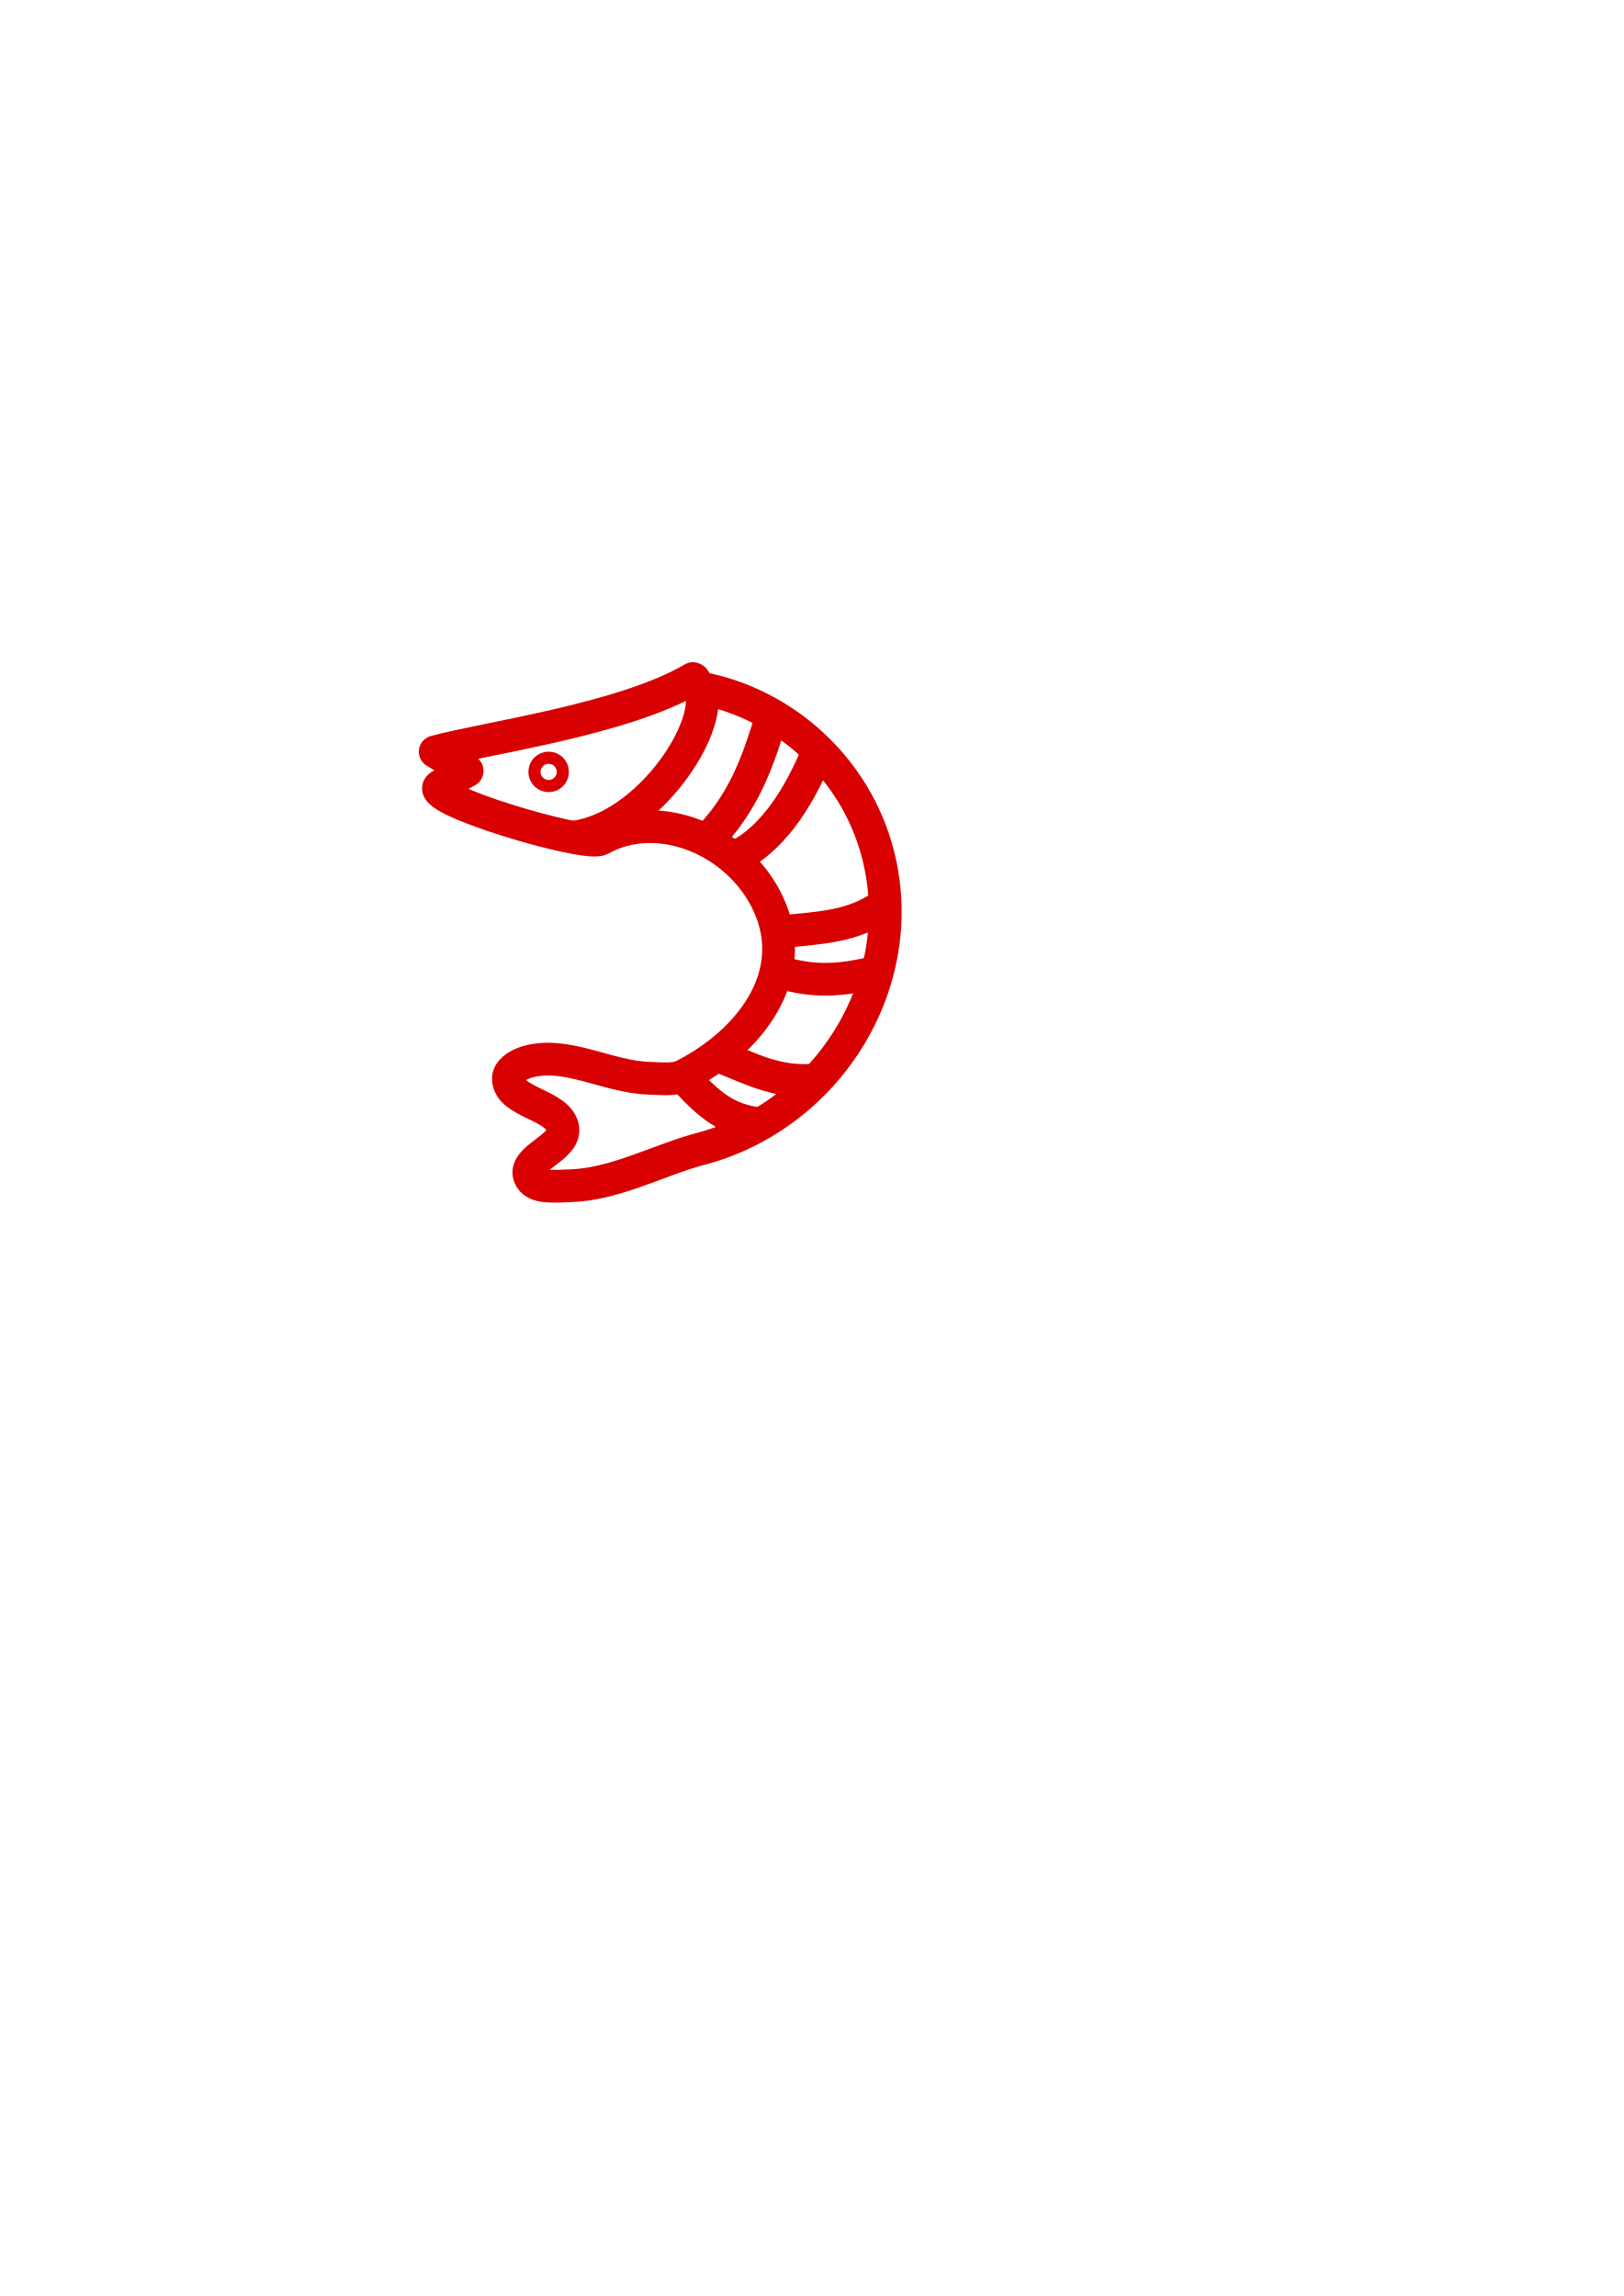
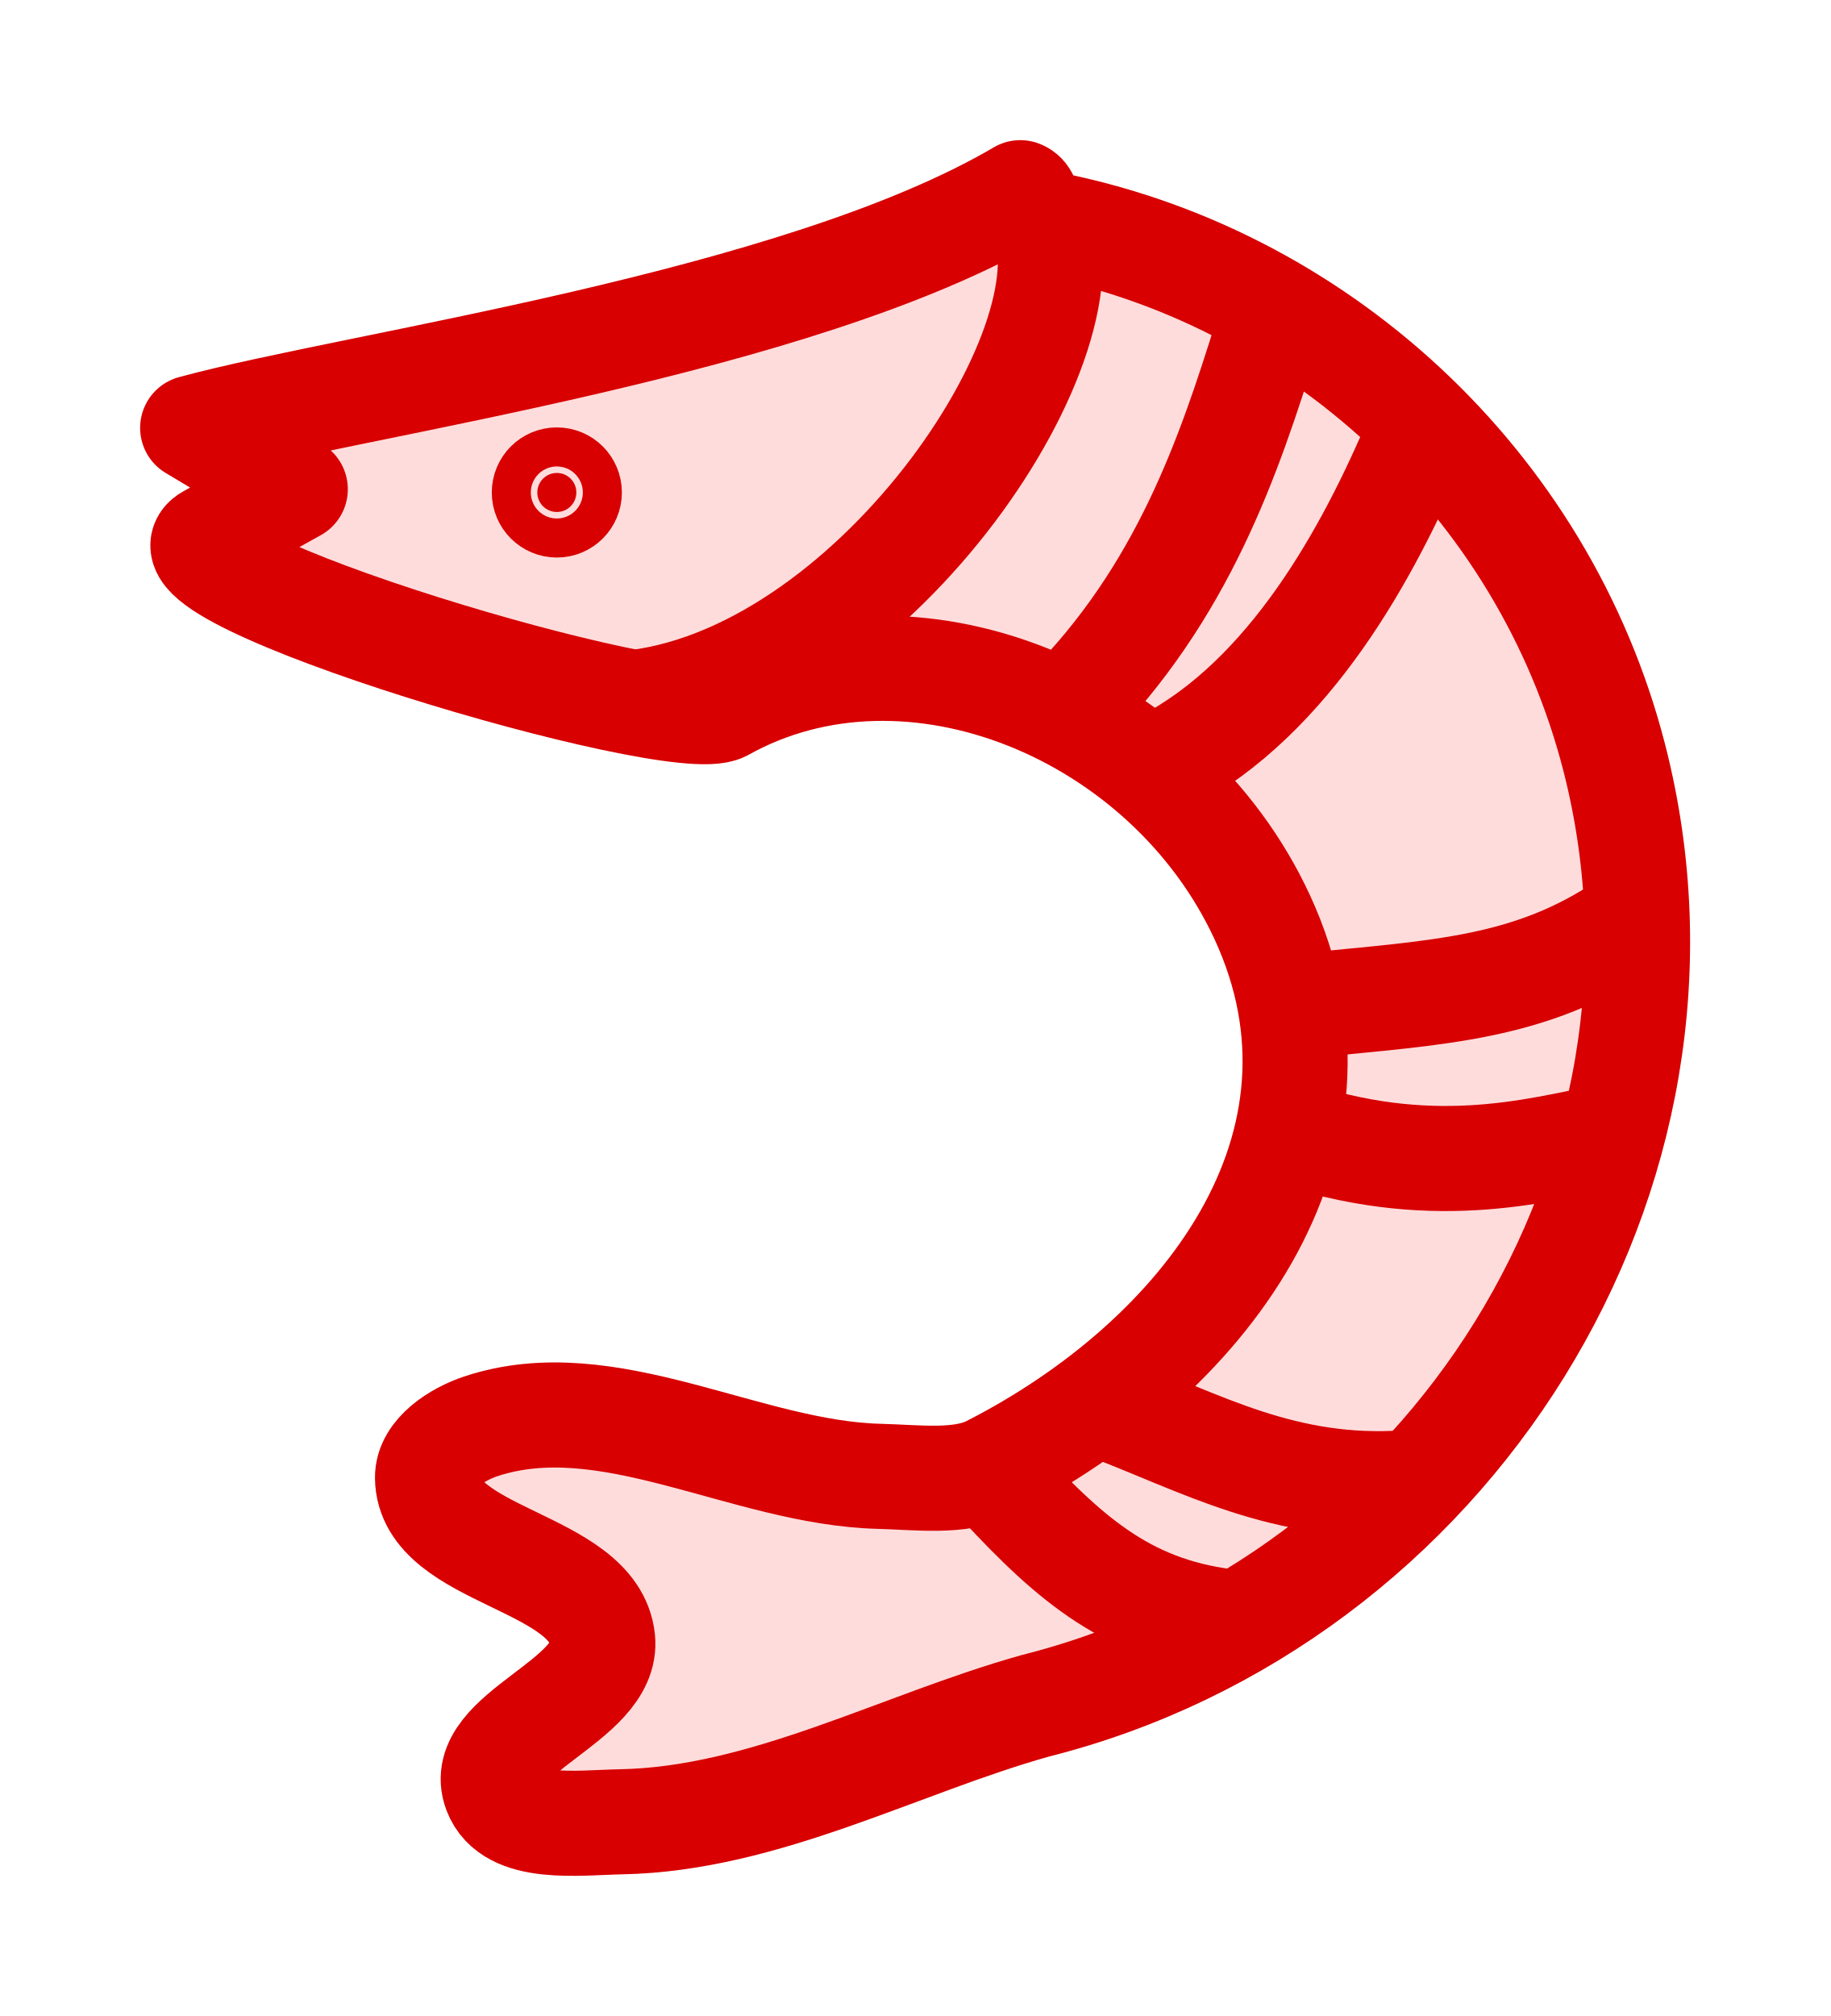
- <svg xmlns="http://www.w3.org/2000/svg" width="744.094" height="1052.362" id="svg2" version="1.1">
+ <svg xmlns="http://www.w3.org/2000/svg" width="261.238" height="287.704" id="svg2" version="1.1">
  <defs id="defs4" />
-   <g id="layer1">
-     <path style="fill:none;stroke:#d80000;stroke-width:15;stroke-linecap:butt;stroke-linejoin:round;stroke-miterlimit:4;stroke-opacity:1;stroke-dasharray:none" d="m 199.449,344.571 c 23.423,-6.359 86.21,-14.784 118.137,-33.561 1.708,0.65 0.637,3.838 3.366,4.329 38.675,7.289 71.298,36.923 81.403,76.273 15.296,59.565 -23.744,120.504 -82.613,135.331 -19.35,5.415 -38.66,16.166 -59.122,16.555 -6.145,0.117 -15.756,1.455 -17.93,-4.293 -3.132,-8.281 16.214,-12.925 15.275,-21.729 -1.203,-11.276 -24.864,-11.739 -24.994,-23.078 -0.04,-3.512 4.244,-6.212 7.576,-7.324 18.14,-6.051 37.808,6.654 56.925,7.124 5.285,0.13 11.54,0.987 15.816,-1.194 30.47,-15.539 53.88,-46.037 38.836,-78.584 -13.564,-29.345 -50.29,-44.663 -76.989,-29.736 -7.036,3.635 -83.224,-19.03 -73.346,-24.518 l 12.306,-6.837 z" />
-     <path style="fill:#3c3ba0;stroke:#d80000;stroke-width:15;stroke-linecap:butt;stroke-linejoin:round;stroke-miterlimit:4;stroke-opacity:1;stroke-dasharray:none;fill-opacity:1" d="m 348.31,515.062 c -15.094,-1.479 -23.507,-9.006 -33.33,-19.521 m 14.853,-11.268 c 13.542,5.111 25.383,12.047 42.849,10.839" id="path3791" />
+   <g id="layer1" transform="translate(-171.9487,-283.51)">
+     <path style="fill:#ffdcdc;stroke:#d80000;stroke-width:15;stroke-linecap:butt;stroke-linejoin:round;stroke-miterlimit:4;stroke-opacity:1;stroke-dasharray:none;fill-opacity:1" d="m 199.449,344.571 c 23.423,-6.359 86.21,-14.784 118.137,-33.561 1.708,0.65 0.637,3.838 3.366,4.329 38.675,7.289 71.298,36.923 81.403,76.273 15.296,59.565 -23.744,120.504 -82.613,135.331 -19.35,5.415 -38.66,16.166 -59.122,16.555 -6.145,0.117 -15.756,1.455 -17.93,-4.293 -3.132,-8.281 16.214,-12.925 15.275,-21.729 -1.203,-11.276 -24.864,-11.739 -24.994,-23.078 -0.04,-3.512 4.244,-6.212 7.576,-7.324 18.14,-6.051 37.808,6.654 56.925,7.124 5.285,0.13 11.54,0.987 15.816,-1.194 30.47,-15.539 53.88,-46.037 38.836,-78.584 -13.564,-29.345 -50.29,-44.663 -76.989,-29.736 -7.036,3.635 -83.224,-19.03 -73.346,-24.518 l 12.306,-6.837 z" id="path6128" />
+     <path style="fill:#3c3ba0;fill-opacity:1;stroke:#d80000;stroke-width:15;stroke-linecap:butt;stroke-linejoin:round;stroke-miterlimit:4;stroke-opacity:1;stroke-dasharray:none" d="m 348.31,515.062 c -15.094,-1.479 -23.507,-9.006 -33.33,-19.521 m 14.853,-11.268 c 13.542,5.111 25.383,12.047 42.849,10.839" id="path3791" />
    <path style="fill:none;stroke:#d80000;stroke-width:15;stroke-linecap:butt;stroke-linejoin:round;stroke-miterlimit:4;stroke-opacity:1;stroke-dasharray:none" d="m 401.416,445.7 c -10.423,2.034 -25.464,6.337 -46.193,-0.865 m 3.582,-17.855 c 18.577,-1.857 31.622,-2.349 45.272,-11.578" id="path3795" />
    <path id="path3815" d="m 374.333,345.723 c -7.04,16.717 -18.286,37.279 -36.096,46.581 m -11.039,-10.676 c 15.39,-17.049 21.284,-36.522 26.613,-53.739" style="fill:none;stroke:#d80000;stroke-width:15;stroke-linecap:butt;stroke-linejoin:round;stroke-miterlimit:4;stroke-opacity:1;stroke-dasharray:none" />
    <path style="fill:none;stroke:#d80000;stroke-width:15;stroke-linecap:butt;stroke-linejoin:round;stroke-miterlimit:4;stroke-opacity:1;stroke-dasharray:none" d="m 320.357,313.791 c 8.921,17.064 -22.845,65.546 -57.53,69.939" id="path3874" />
-     <path style="fill:none;stroke:#d80000;stroke-width:15;stroke-linecap:round;stroke-linejoin:round;stroke-miterlimit:4;stroke-opacity:1;stroke-dasharray:none" id="path3876" d="m 247.857,353.791 a 3.214,3.214 0 1 1 -6.429,0 3.214,3.214 0 1 1 6.429,0 z" transform="matrix(0.8666667,0,0,0.8666667,39.40476,47.1721)" />
+     <path style="fill:#d80000;stroke:#d80000;stroke-width:15;stroke-linecap:round;stroke-linejoin:round;stroke-miterlimit:4;stroke-opacity:1;stroke-dasharray:none;fill-opacity:1" id="path3876" d="m 247.857,353.791 c 0,1.775 -1.439,3.214 -3.214,3.214 -1.775,0 -3.214,-1.439 -3.214,-3.214 0,-1.775 1.439,-3.214 3.214,-3.214 1.775,0 3.214,1.439 3.214,3.214 z" transform="matrix(0.8666667,0,0,0.8666667,39.40476,47.1721)" />
  </g>
</svg>
